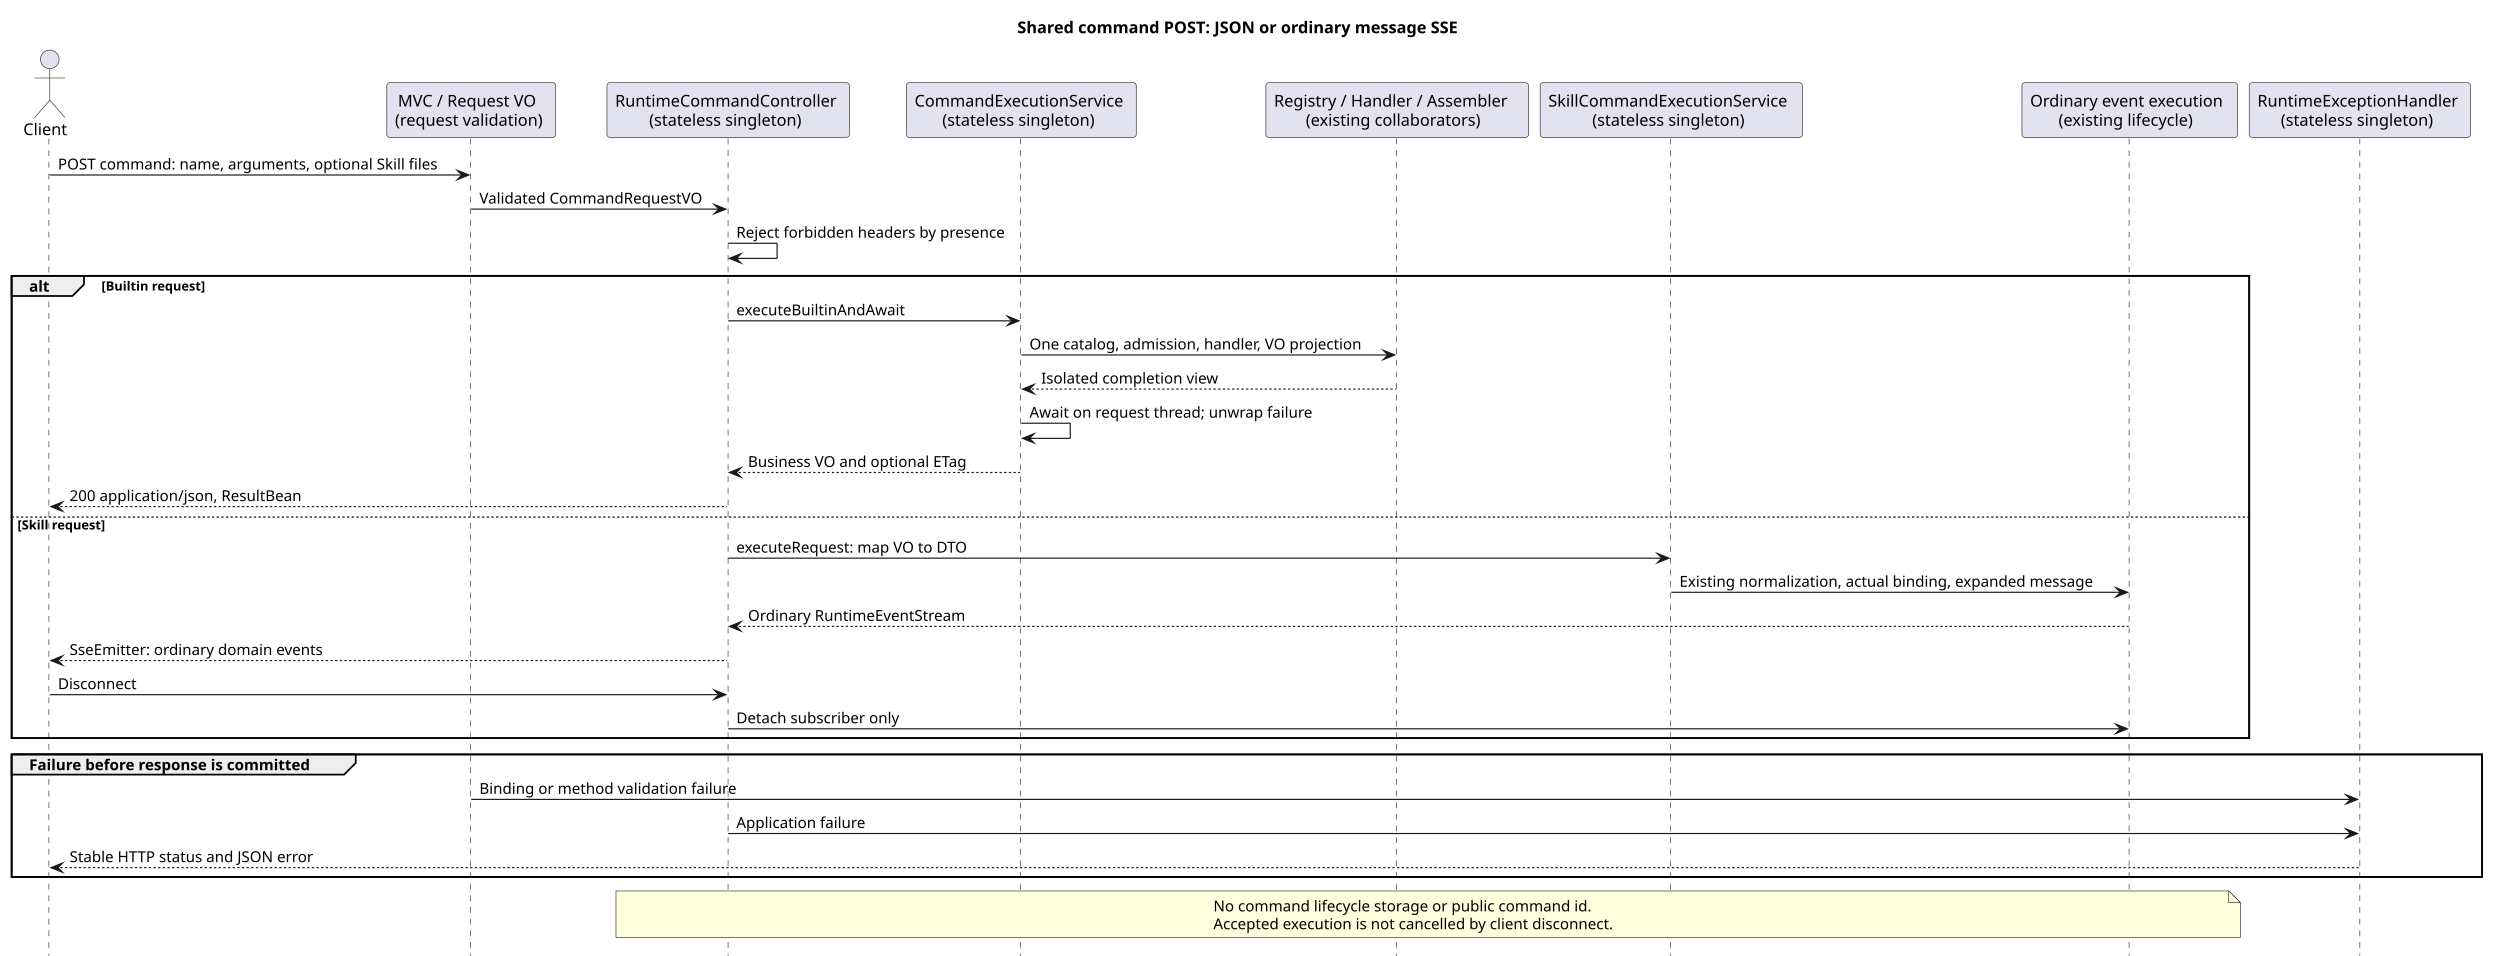
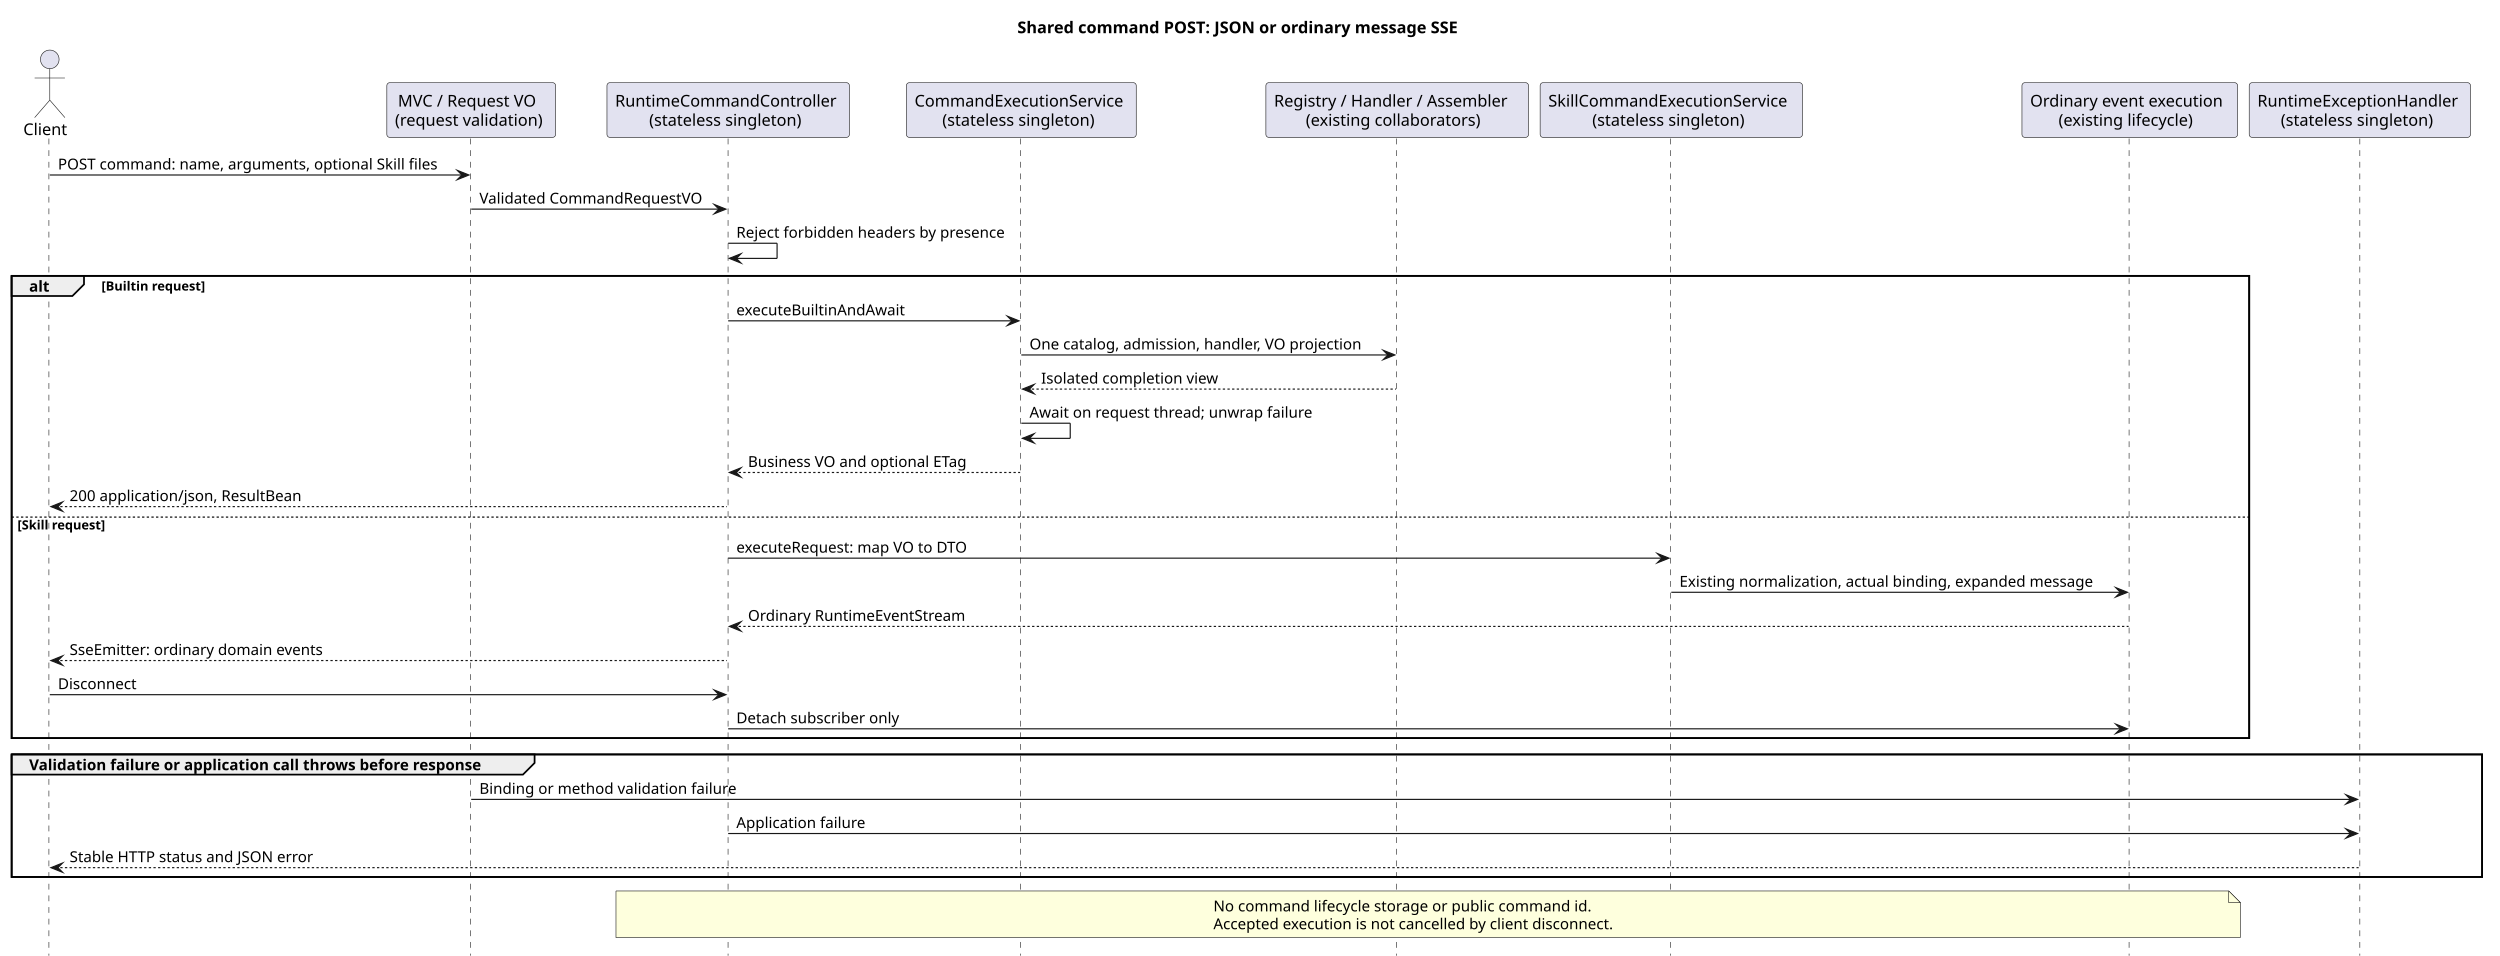
<svg xmlns="http://www.w3.org/2000/svg" contentStyleType="text/css" data-diagram-type="SEQUENCE" height="821px" preserveAspectRatio="none" style="width:2147px;height:821px;background:#FFFFFF;" version="1.1" viewBox="0 0 2147 821" width="2147px" zoomAndPan="magnify">
  <defs />
  <g>
-     <g class="title" data-source-line="14">
+     <g class="title" data-source-line="17">
      <text fill="#000000" font-family="sans-serif" font-size="14" font-weight="700" lengthAdjust="spacing" textLength="393.258" x="873.686" y="28.535">Shared command POST: JSON or ordinary message SSE</text>
    </g>
    <rect fill="none" height="396.992" style="stroke:#000000;stroke-width:1.5;" width="1921.626" x="10" y="236.908" />
    <rect fill="none" height="105.242" style="stroke:#000000;stroke-width:1.5;" width="2121.63" x="10" y="647.9" />
-     <g class="participant-lifeline" data-entity-uid="part1" data-qualified-name="Client" data-source-line="15" id="part1-lifeline">
+     <g class="participant-lifeline" data-entity-uid="part1" data-qualified-name="Client" data-source-line="18" id="part1-lifeline">
      <g>
        <rect fill="#000000" fill-opacity="0" height="701.787" width="8" x="38.752" y="118.977" />
        <line style="stroke:#181818;stroke-width:0.5;stroke-dasharray:5,5;" x1="42" x2="42" y1="118.977" y2="820.764" />
      </g>
    </g>
-     <g class="participant-lifeline" data-entity-uid="part2" data-qualified-name="MVC" data-source-line="16" id="part2-lifeline">
+     <g class="participant-lifeline" data-entity-uid="part2" data-qualified-name="MVC" data-source-line="19" id="part2-lifeline">
      <g>
        <rect fill="#000000" fill-opacity="0" height="701.787" width="8" x="400.676" y="118.977" />
        <line style="stroke:#181818;stroke-width:0.5;stroke-dasharray:5,5;" x1="404.215" x2="404.215" y1="118.977" y2="820.764" />
      </g>
    </g>
-     <g class="participant-lifeline" data-entity-uid="part3" data-qualified-name="Web" data-source-line="17" id="part3-lifeline">
+     <g class="participant-lifeline" data-entity-uid="part3" data-qualified-name="Web" data-source-line="20" id="part3-lifeline">
      <g>
        <rect fill="#000000" fill-opacity="0" height="701.787" width="8" x="621.358" y="118.977" />
        <line style="stroke:#181818;stroke-width:0.5;stroke-dasharray:5,5;" x1="625.257" x2="625.257" y1="118.977" y2="820.764" />
      </g>
    </g>
-     <g class="participant-lifeline" data-entity-uid="part4" data-qualified-name="Builtin" data-source-line="18" id="part4-lifeline">
+     <g class="participant-lifeline" data-entity-uid="part4" data-qualified-name="Builtin" data-source-line="21" id="part4-lifeline">
      <g>
        <rect fill="#000000" fill-opacity="0" height="701.787" width="8" x="873.11" y="118.977" />
        <line style="stroke:#181818;stroke-width:0.5;stroke-dasharray:5,5;" x1="876.413" x2="876.413" y1="118.977" y2="820.764" />
      </g>
    </g>
-     <g class="participant-lifeline" data-entity-uid="part5" data-qualified-name="Handlers" data-source-line="19" id="part5-lifeline">
+     <g class="participant-lifeline" data-entity-uid="part5" data-qualified-name="Handlers" data-source-line="22" id="part5-lifeline">
      <g>
        <rect fill="#000000" fill-opacity="0" height="701.787" width="8" x="1195.907" y="118.977" />
        <line style="stroke:#181818;stroke-width:0.5;stroke-dasharray:5,5;" x1="1199.141" x2="1199.141" y1="118.977" y2="820.764" />
      </g>
    </g>
-     <g class="participant-lifeline" data-entity-uid="part6" data-qualified-name="Skill" data-source-line="20" id="part6-lifeline">
+     <g class="participant-lifeline" data-entity-uid="part6" data-qualified-name="Skill" data-source-line="23" id="part6-lifeline">
      <g>
        <rect fill="#000000" fill-opacity="0" height="701.787" width="8" x="1431.301" y="118.977" />
        <line style="stroke:#181818;stroke-width:0.5;stroke-dasharray:5,5;" x1="1434.672" x2="1434.672" y1="118.977" y2="820.764" />
      </g>
    </g>
-     <g class="participant-lifeline" data-entity-uid="part7" data-qualified-name="Events" data-source-line="21" id="part7-lifeline">
+     <g class="participant-lifeline" data-entity-uid="part7" data-qualified-name="Events" data-source-line="24" id="part7-lifeline">
      <g>
        <rect fill="#000000" fill-opacity="0" height="701.787" width="8" x="1825.04" y="118.977" />
        <line style="stroke:#181818;stroke-width:0.5;stroke-dasharray:5,5;" x1="1828.454" x2="1828.454" y1="118.977" y2="820.764" />
      </g>
    </g>
-     <g class="participant-lifeline" data-entity-uid="part8" data-qualified-name="Errors" data-source-line="22" id="part8-lifeline">
+     <g class="participant-lifeline" data-entity-uid="part8" data-qualified-name="Errors" data-source-line="25" id="part8-lifeline">
      <g>
        <rect fill="#000000" fill-opacity="0" height="701.787" width="8" x="2022.628" y="118.977" />
        <line style="stroke:#181818;stroke-width:0.5;stroke-dasharray:5,5;" x1="2026.626" x2="2026.626" y1="118.977" y2="820.764" />
      </g>
    </g>
-     <g class="participant participant-head" data-entity-uid="part1" data-qualified-name="Client" data-source-line="15" id="part1-head">
+     <g class="participant participant-head" data-entity-uid="part1" data-qualified-name="Client" data-source-line="18" id="part1-head">
      <text fill="#000000" font-family="sans-serif" font-size="14" lengthAdjust="spacing" textLength="39.505" x="20" y="116.023">Client</text>
      <ellipse cx="42.752" cy="50.988" fill="#E2E2F0" rx="8" ry="8" style="stroke:#181818;stroke-width:0.5;" />
      <path d="M42.752,58.988 L42.752,85.988 M29.752,66.988 L55.752,66.988 M42.752,85.988 L29.752,100.988 M42.752,85.988 L55.752,100.988" fill="none" style="stroke:#181818;stroke-width:0.5;" />
    </g>
-     <g class="participant participant-head" data-entity-uid="part2" data-qualified-name="MVC" data-source-line="16" id="part2-head">
+     <g class="participant participant-head" data-entity-uid="part2" data-qualified-name="MVC" data-source-line="19" id="part2-head">
      <rect fill="#E2E2F0" height="46.977" rx="2.5" ry="2.5" style="stroke:#181818;stroke-width:0.5;" width="144.922" x="332.215" y="71" />
      <text fill="#000000" font-family="sans-serif" font-size="14" lengthAdjust="spacing" textLength="125.884" x="341.734" y="91.535">MVC / Request VO</text>
      <text fill="#000000" font-family="sans-serif" font-size="14" lengthAdjust="spacing" textLength="130.922" x="339.215" y="108.023">(request validation)</text>
    </g>
-     <g class="participant participant-head" data-entity-uid="part3" data-qualified-name="Web" data-source-line="17" id="part3-head">
+     <g class="participant participant-head" data-entity-uid="part3" data-qualified-name="Web" data-source-line="20" id="part3-head">
      <rect fill="#E2E2F0" height="46.977" rx="2.5" ry="2.5" style="stroke:#181818;stroke-width:0.5;" width="208.202" x="521.257" y="71" />
      <text fill="#000000" font-family="sans-serif" font-size="14" lengthAdjust="spacing" textLength="194.202" x="528.257" y="91.535">RuntimeCommandController</text>
      <text fill="#000000" font-family="sans-serif" font-size="14" lengthAdjust="spacing" textLength="135.769" x="557.474" y="108.023">(stateless singleton)</text>
    </g>
-     <g class="participant participant-head" data-entity-uid="part4" data-qualified-name="Builtin" data-source-line="18" id="part4-head">
+     <g class="participant participant-head" data-entity-uid="part4" data-qualified-name="Builtin" data-source-line="21" id="part4-head">
      <rect fill="#E2E2F0" height="46.977" rx="2.5" ry="2.5" style="stroke:#181818;stroke-width:0.5;" width="197.394" x="778.413" y="71" />
      <text fill="#000000" font-family="sans-serif" font-size="14" lengthAdjust="spacing" textLength="183.394" x="785.413" y="91.535">CommandExecutionService</text>
      <text fill="#000000" font-family="sans-serif" font-size="14" lengthAdjust="spacing" textLength="135.769" x="809.226" y="108.023">(stateless singleton)</text>
    </g>
-     <g class="participant participant-head" data-entity-uid="part5" data-qualified-name="Handlers" data-source-line="19" id="part5-head">
+     <g class="participant participant-head" data-entity-uid="part5" data-qualified-name="Handlers" data-source-line="22" id="part5-head">
      <rect fill="#E2E2F0" height="46.977" rx="2.5" ry="2.5" style="stroke:#181818;stroke-width:0.5;" width="225.531" x="1087.141" y="71" />
      <text fill="#000000" font-family="sans-serif" font-size="14" lengthAdjust="spacing" textLength="211.531" x="1094.141" y="91.535">Registry / Handler / Assembler</text>
      <text fill="#000000" font-family="sans-serif" font-size="14" lengthAdjust="spacing" textLength="156.974" x="1121.42" y="108.023">(existing collaborators)</text>
    </g>
-     <g class="participant participant-head" data-entity-uid="part6" data-qualified-name="Skill" data-source-line="20" id="part6-head">
+     <g class="participant participant-head" data-entity-uid="part6" data-qualified-name="Skill" data-source-line="23" id="part6-head">
      <rect fill="#E2E2F0" height="46.977" rx="2.5" ry="2.5" style="stroke:#181818;stroke-width:0.5;" width="225.258" x="1322.672" y="71" />
      <text fill="#000000" font-family="sans-serif" font-size="14" lengthAdjust="spacing" textLength="211.258" x="1329.672" y="91.535">SkillCommandExecutionService</text>
      <text fill="#000000" font-family="sans-serif" font-size="14" lengthAdjust="spacing" textLength="135.769" x="1367.417" y="108.023">(stateless singleton)</text>
    </g>
-     <g class="participant participant-head" data-entity-uid="part7" data-qualified-name="Events" data-source-line="21" id="part7-head">
+     <g class="participant participant-head" data-entity-uid="part7" data-qualified-name="Events" data-source-line="24" id="part7-head">
      <rect fill="#E2E2F0" height="46.977" rx="2.5" ry="2.5" style="stroke:#181818;stroke-width:0.5;" width="185.172" x="1736.454" y="71" />
      <text fill="#000000" font-family="sans-serif" font-size="14" lengthAdjust="spacing" textLength="171.172" x="1743.454" y="91.535">Ordinary event execution</text>
      <text fill="#000000" font-family="sans-serif" font-size="14" lengthAdjust="spacing" textLength="122.35" x="1767.865" y="108.023">(existing lifecycle)</text>
    </g>
-     <g class="participant participant-head" data-entity-uid="part8" data-qualified-name="Errors" data-source-line="22" id="part8-head">
+     <g class="participant participant-head" data-entity-uid="part8" data-qualified-name="Errors" data-source-line="25" id="part8-head">
      <rect fill="#E2E2F0" height="46.977" rx="2.5" ry="2.5" style="stroke:#181818;stroke-width:0.5;" width="190.005" x="1931.626" y="71" />
      <text fill="#000000" font-family="sans-serif" font-size="14" lengthAdjust="spacing" textLength="176.005" x="1938.626" y="91.535">RuntimeExceptionHandler</text>
      <text fill="#000000" font-family="sans-serif" font-size="14" lengthAdjust="spacing" textLength="135.769" x="1958.744" y="108.023">(stateless singleton)</text>
    </g>
-     <g class="message" data-entity-1="part1" data-entity-2="part2" data-source-line="23" id="msg1">
+     <g class="message" data-entity-1="part1" data-entity-2="part2" data-source-line="26" id="msg1">
      <polygon fill="#181818" points="392.676,146.287,402.676,150.287,392.676,154.287,396.676,150.287" style="stroke:#181818;stroke-width:1;stroke-linejoin:miter;stroke-miterlimit:10;" />
      <line style="stroke:#181818;stroke-width:1;" x1="42.752" x2="398.676" y1="150.287" y2="150.287" />
      <text fill="#000000" font-family="sans-serif" font-size="13" lengthAdjust="spacing" textLength="337.924" x="49.752" y="145.545">POST command: name, arguments, optional Skill files</text>
    </g>
-     <g class="message" data-entity-1="part2" data-entity-2="part3" data-source-line="24" id="msg2">
+     <g class="message" data-entity-1="part2" data-entity-2="part3" data-source-line="27" id="msg2">
      <polygon fill="#181818" points="613.358,175.598,623.358,179.598,613.358,183.598,617.358,179.598" style="stroke:#181818;stroke-width:1;stroke-linejoin:miter;stroke-miterlimit:10;" />
      <line style="stroke:#181818;stroke-width:1;" x1="404.676" x2="619.358" y1="179.598" y2="179.598" />
      <text fill="#000000" font-family="sans-serif" font-size="13" lengthAdjust="spacing" textLength="196.682" x="411.676" y="174.856">Validated CommandRequestVO</text>
    </g>
-     <g class="message" data-entity-1="part3" data-entity-2="part3" data-source-line="25" id="msg3">
+     <g class="message" data-entity-1="part3" data-entity-2="part3" data-source-line="28" id="msg3">
      <line style="stroke:#181818;stroke-width:1;" x1="625.358" x2="667.358" y1="208.908" y2="208.908" />
      <line style="stroke:#181818;stroke-width:1;" x1="667.358" x2="667.358" y1="208.908" y2="221.908" />
      <line style="stroke:#181818;stroke-width:1;" x1="626.358" x2="667.358" y1="221.908" y2="221.908" />
      <polygon fill="#181818" points="636.358,217.908,626.358,221.908,636.358,225.908,632.358,221.908" style="stroke:#181818;stroke-width:1;stroke-linejoin:miter;stroke-miterlimit:10;" />
      <text fill="#000000" font-family="sans-serif" font-size="13" lengthAdjust="spacing" textLength="237.751" x="632.358" y="204.166">Reject forbidden headers by presence</text>
    </g>
    <path d="M10,236.908 L72.139,236.908 L72.139,244.219 L62.139,254.219 L10,254.219 L10,236.908" fill="#EEEEEE" style="stroke:#000000;stroke-width:1.5;" />
    <rect fill="none" height="396.992" style="stroke:#000000;stroke-width:1.5;" width="1921.626" x="10" y="236.908" />
    <text fill="#000000" font-family="sans-serif" font-size="13" font-weight="700" lengthAdjust="spacing" textLength="17.139" x="25" y="250.477">alt</text>
    <text fill="#000000" font-family="sans-serif" font-size="11" font-weight="700" lengthAdjust="spacing" textLength="91.427" x="87.139" y="249.543">[Builtin request]</text>
-     <g class="message" data-entity-1="part3" data-entity-2="part4" data-source-line="27" id="msg4">
+     <g class="message" data-entity-1="part3" data-entity-2="part4" data-source-line="30" id="msg4">
      <polygon fill="#181818" points="865.11,271.529,875.11,275.529,865.11,279.529,869.11,275.529" style="stroke:#181818;stroke-width:1;stroke-linejoin:miter;stroke-miterlimit:10;" />
      <line style="stroke:#181818;stroke-width:1;" x1="625.358" x2="871.11" y1="275.529" y2="275.529" />
      <text fill="#000000" font-family="sans-serif" font-size="13" lengthAdjust="spacing" textLength="149.043" x="632.358" y="270.787">executeBuiltinAndAwait</text>
    </g>
-     <g class="message" data-entity-1="part4" data-entity-2="part5" data-source-line="28" id="msg5">
+     <g class="message" data-entity-1="part4" data-entity-2="part5" data-source-line="31" id="msg5">
      <polygon fill="#181818" points="1187.907,300.84,1197.907,304.84,1187.907,308.84,1191.907,304.84" style="stroke:#181818;stroke-width:1;stroke-linejoin:miter;stroke-miterlimit:10;" />
      <line style="stroke:#181818;stroke-width:1;" x1="877.11" x2="1193.907" y1="304.84" y2="304.84" />
      <text fill="#000000" font-family="sans-serif" font-size="13" lengthAdjust="spacing" textLength="298.797" x="884.11" y="300.098">One catalog, admission, handler, VO projection</text>
    </g>
-     <g class="message" data-entity-1="part5" data-entity-2="part4" data-source-line="29" id="msg6">
+     <g class="message" data-entity-1="part5" data-entity-2="part4" data-source-line="32" id="msg6">
      <polygon fill="#181818" points="888.11,330.15,878.11,334.15,888.11,338.15,884.11,334.15" style="stroke:#181818;stroke-width:1;stroke-linejoin:miter;stroke-miterlimit:10;" />
      <line style="stroke:#181818;stroke-width:1;stroke-dasharray:2,2;" x1="882.11" x2="1198.907" y1="334.15" y2="334.15" />
      <text fill="#000000" font-family="sans-serif" font-size="13" lengthAdjust="spacing" textLength="156.19" x="894.11" y="329.408">Isolated completion view</text>
    </g>
-     <g class="message" data-entity-1="part4" data-entity-2="part4" data-source-line="30" id="msg7">
+     <g class="message" data-entity-1="part4" data-entity-2="part4" data-source-line="33" id="msg7">
      <line style="stroke:#181818;stroke-width:1;" x1="877.11" x2="919.11" y1="363.461" y2="363.461" />
      <line style="stroke:#181818;stroke-width:1;" x1="919.11" x2="919.11" y1="363.461" y2="376.461" />
      <line style="stroke:#181818;stroke-width:1;" x1="878.11" x2="919.11" y1="376.461" y2="376.461" />
      <polygon fill="#181818" points="888.11,372.461,878.11,376.461,888.11,380.461,884.11,376.461" style="stroke:#181818;stroke-width:1;stroke-linejoin:miter;stroke-miterlimit:10;" />
      <text fill="#000000" font-family="sans-serif" font-size="13" lengthAdjust="spacing" textLength="250.853" x="884.11" y="358.719">Await on request thread; unwrap failure</text>
    </g>
-     <g class="message" data-entity-1="part4" data-entity-2="part3" data-source-line="31" id="msg8">
+     <g class="message" data-entity-1="part4" data-entity-2="part3" data-source-line="34" id="msg8">
      <polygon fill="#181818" points="636.358,401.772,626.358,405.772,636.358,409.772,632.358,405.772" style="stroke:#181818;stroke-width:1;stroke-linejoin:miter;stroke-miterlimit:10;" />
      <line style="stroke:#181818;stroke-width:1;stroke-dasharray:2,2;" x1="630.358" x2="876.11" y1="405.772" y2="405.772" />
      <text fill="#000000" font-family="sans-serif" font-size="13" lengthAdjust="spacing" textLength="195.305" x="642.358" y="401.029">Business VO and optional ETag</text>
    </g>
-     <g class="message" data-entity-1="part3" data-entity-2="part1" data-source-line="32" id="msg9">
+     <g class="message" data-entity-1="part3" data-entity-2="part1" data-source-line="35" id="msg9">
      <polygon fill="#181818" points="53.752,431.082,43.752,435.082,53.752,439.082,49.752,435.082" style="stroke:#181818;stroke-width:1;stroke-linejoin:miter;stroke-miterlimit:10;" />
      <line style="stroke:#181818;stroke-width:1;stroke-dasharray:2,2;" x1="47.752" x2="624.358" y1="435.082" y2="435.082" />
      <text fill="#000000" font-family="sans-serif" font-size="13" lengthAdjust="spacing" textLength="208.768" x="59.752" y="430.34">200 application/json, ResultBean</text>
    </g>
    <line style="stroke:#000000;stroke-width:1;stroke-dasharray:2,2;" x1="10" x2="1931.626" y1="444.082" y2="444.082" />
    <text fill="#000000" font-family="sans-serif" font-size="11" font-weight="700" lengthAdjust="spacing" textLength="78.837" x="15" y="454.717">[Skill request]</text>
-     <g class="message" data-entity-1="part3" data-entity-2="part6" data-source-line="34" id="msg10">
+     <g class="message" data-entity-1="part3" data-entity-2="part6" data-source-line="37" id="msg10">
      <polygon fill="#181818" points="1423.301,475.348,1433.301,479.348,1423.301,483.348,1427.301,479.348" style="stroke:#181818;stroke-width:1;stroke-linejoin:miter;stroke-miterlimit:10;" />
      <line style="stroke:#181818;stroke-width:1;" x1="625.358" x2="1429.301" y1="479.348" y2="479.348" />
      <text fill="#000000" font-family="sans-serif" font-size="13" lengthAdjust="spacing" textLength="207.302" x="632.358" y="474.606">executeRequest: map VO to DTO</text>
    </g>
-     <g class="message" data-entity-1="part6" data-entity-2="part7" data-source-line="35" id="msg11">
+     <g class="message" data-entity-1="part6" data-entity-2="part7" data-source-line="38" id="msg11">
      <polygon fill="#181818" points="1817.04,504.658,1827.04,508.658,1817.04,512.658,1821.04,508.658" style="stroke:#181818;stroke-width:1;stroke-linejoin:miter;stroke-miterlimit:10;" />
      <line style="stroke:#181818;stroke-width:1;" x1="1435.301" x2="1823.04" y1="508.658" y2="508.658" />
      <text fill="#000000" font-family="sans-serif" font-size="13" lengthAdjust="spacing" textLength="369.738" x="1442.301" y="503.916">Existing normalization, actual binding, expanded message</text>
    </g>
-     <g class="message" data-entity-1="part7" data-entity-2="part3" data-source-line="36" id="msg12">
+     <g class="message" data-entity-1="part7" data-entity-2="part3" data-source-line="39" id="msg12">
      <polygon fill="#181818" points="636.358,533.969,626.358,537.969,636.358,541.969,632.358,537.969" style="stroke:#181818;stroke-width:1;stroke-linejoin:miter;stroke-miterlimit:10;" />
      <line style="stroke:#181818;stroke-width:1;stroke-dasharray:2,2;" x1="630.358" x2="1828.04" y1="537.969" y2="537.969" />
      <text fill="#000000" font-family="sans-serif" font-size="13" lengthAdjust="spacing" textLength="188.875" x="642.358" y="533.227">Ordinary RuntimeEventStream</text>
    </g>
-     <g class="message" data-entity-1="part3" data-entity-2="part1" data-source-line="37" id="msg13">
+     <g class="message" data-entity-1="part3" data-entity-2="part1" data-source-line="40" id="msg13">
      <polygon fill="#181818" points="53.752,563.279,43.752,567.279,53.752,571.279,49.752,567.279" style="stroke:#181818;stroke-width:1;stroke-linejoin:miter;stroke-miterlimit:10;" />
      <line style="stroke:#181818;stroke-width:1;stroke-dasharray:2,2;" x1="47.752" x2="624.358" y1="567.279" y2="567.279" />
      <text fill="#000000" font-family="sans-serif" font-size="13" lengthAdjust="spacing" textLength="223.234" x="59.752" y="562.537">SseEmitter: ordinary domain events</text>
    </g>
-     <g class="message" data-entity-1="part1" data-entity-2="part3" data-source-line="38" id="msg14">
+     <g class="message" data-entity-1="part1" data-entity-2="part3" data-source-line="41" id="msg14">
      <polygon fill="#181818" points="613.358,592.59,623.358,596.59,613.358,600.59,617.358,596.59" style="stroke:#181818;stroke-width:1;stroke-linejoin:miter;stroke-miterlimit:10;" />
      <line style="stroke:#181818;stroke-width:1;" x1="42.752" x2="619.358" y1="596.59" y2="596.59" />
      <text fill="#000000" font-family="sans-serif" font-size="13" lengthAdjust="spacing" textLength="69.665" x="49.752" y="591.848">Disconnect</text>
    </g>
-     <g class="message" data-entity-1="part3" data-entity-2="part7" data-source-line="39" id="msg15">
+     <g class="message" data-entity-1="part3" data-entity-2="part7" data-source-line="42" id="msg15">
      <polygon fill="#181818" points="1817.04,621.9,1827.04,625.9,1817.04,629.9,1821.04,625.9" style="stroke:#181818;stroke-width:1;stroke-linejoin:miter;stroke-miterlimit:10;" />
      <line style="stroke:#181818;stroke-width:1;" x1="625.358" x2="1823.04" y1="625.9" y2="625.9" />
      <text fill="#000000" font-family="sans-serif" font-size="13" lengthAdjust="spacing" textLength="144.561" x="632.358" y="621.158">Detach subscriber only</text>
    </g>
-     <path d="M10,647.9 L305.523,647.9 L305.523,655.211 L295.523,665.211 L10,665.211 L10,647.9" fill="#EEEEEE" style="stroke:#000000;stroke-width:1.5;" />
+     <path d="M10,647.9 L459.104,647.9 L459.104,655.211 L449.104,665.211 L10,665.211 L10,647.9" fill="#EEEEEE" style="stroke:#000000;stroke-width:1.5;" />
    <rect fill="none" height="105.242" style="stroke:#000000;stroke-width:1.5;" width="2121.63" x="10" y="647.9" />
-     <text fill="#000000" font-family="sans-serif" font-size="13" font-weight="700" lengthAdjust="spacing" textLength="250.523" x="25" y="661.469">Failure before response is committed</text>
-     <g class="message" data-entity-1="part2" data-entity-2="part8" data-source-line="42" id="msg16">
+     <text fill="#000000" font-family="sans-serif" font-size="13" font-weight="700" lengthAdjust="spacing" textLength="404.104" x="25" y="661.469">Validation failure or application call throws before response</text>
+     <g class="message" data-entity-1="part2" data-entity-2="part8" data-source-line="45" id="msg16">
      <polygon fill="#181818" points="2014.628,682.521,2024.628,686.521,2014.628,690.521,2018.628,686.521" style="stroke:#181818;stroke-width:1;stroke-linejoin:miter;stroke-miterlimit:10;" />
      <line style="stroke:#181818;stroke-width:1;" x1="404.676" x2="2020.628" y1="686.521" y2="686.521" />
      <text fill="#000000" font-family="sans-serif" font-size="13" lengthAdjust="spacing" textLength="227.214" x="411.676" y="681.779">Binding or method validation failure</text>
    </g>
-     <g class="message" data-entity-1="part3" data-entity-2="part8" data-source-line="43" id="msg17">
+     <g class="message" data-entity-1="part3" data-entity-2="part8" data-source-line="46" id="msg17">
      <polygon fill="#181818" points="2014.628,711.832,2024.628,715.832,2014.628,719.832,2018.628,715.832" style="stroke:#181818;stroke-width:1;stroke-linejoin:miter;stroke-miterlimit:10;" />
      <line style="stroke:#181818;stroke-width:1;" x1="625.358" x2="2020.628" y1="715.832" y2="715.832" />
      <text fill="#000000" font-family="sans-serif" font-size="13" lengthAdjust="spacing" textLength="115.578" x="632.358" y="711.09">Application failure</text>
    </g>
-     <g class="message" data-entity-1="part8" data-entity-2="part1" data-source-line="44" id="msg18">
+     <g class="message" data-entity-1="part8" data-entity-2="part1" data-source-line="47" id="msg18">
      <polygon fill="#181818" points="53.752,741.143,43.752,745.143,53.752,749.143,49.752,745.143" style="stroke:#181818;stroke-width:1;stroke-linejoin:miter;stroke-miterlimit:10;" />
      <line style="stroke:#181818;stroke-width:1;stroke-dasharray:2,2;" x1="47.752" x2="2025.628" y1="745.143" y2="745.143" />
      <text fill="#000000" font-family="sans-serif" font-size="13" lengthAdjust="spacing" textLength="215.56" x="59.752" y="740.4">Stable HTTP status and JSON error</text>
    </g>
    <path d="M529,765.143 L529,805.143 L1924,805.143 L1924,775.143 L1914,765.143 L529,765.143" fill="#FEFFDD" style="stroke:#181818;stroke-width:0.5;" />
    <path d="M1914,765.143 L1914,775.143 L1924,775.143 L1914,765.143" fill="#FEFFDD" style="stroke:#181818;stroke-width:0.5;" />
    <text fill="#000000" font-family="sans-serif" font-size="13" lengthAdjust="spacing" textLength="337.01" x="1042.063" y="782.711">No command lifecycle storage or public command id.</text>
    <text fill="#000000" font-family="sans-serif" font-size="13" lengthAdjust="spacing" textLength="360.242" x="1042.063" y="798.021">Accepted execution is not cancelled by client disconnect.</text>
  </g>
</svg>
